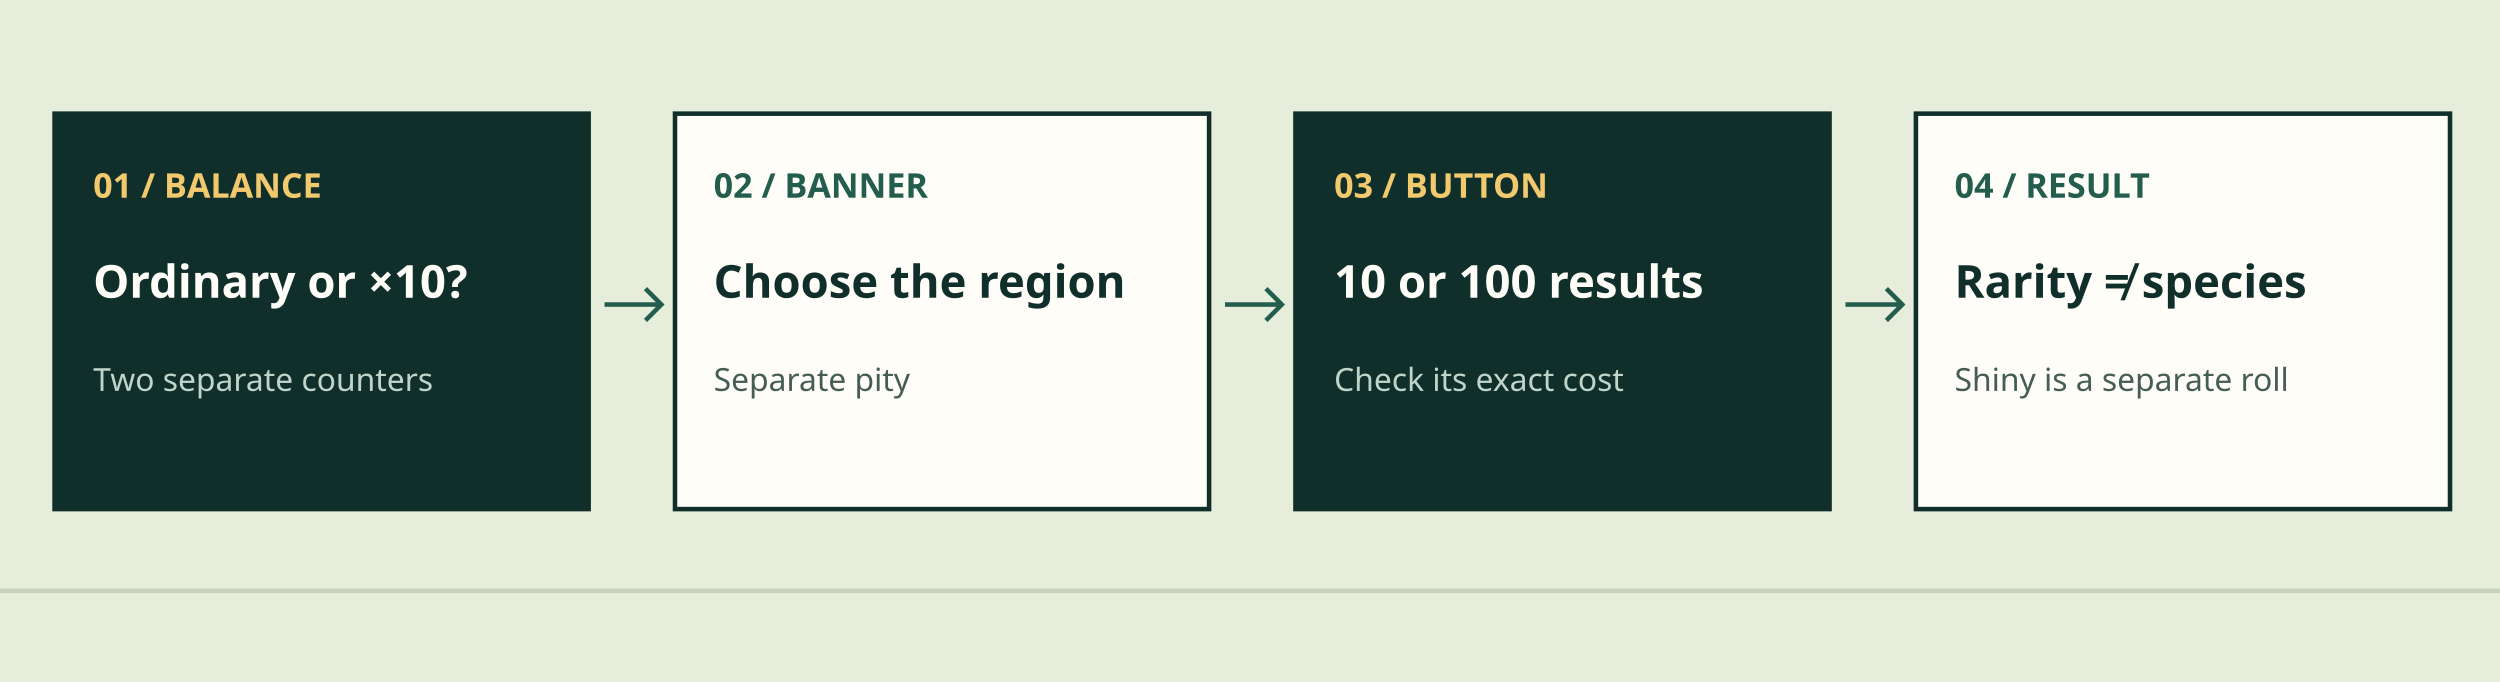
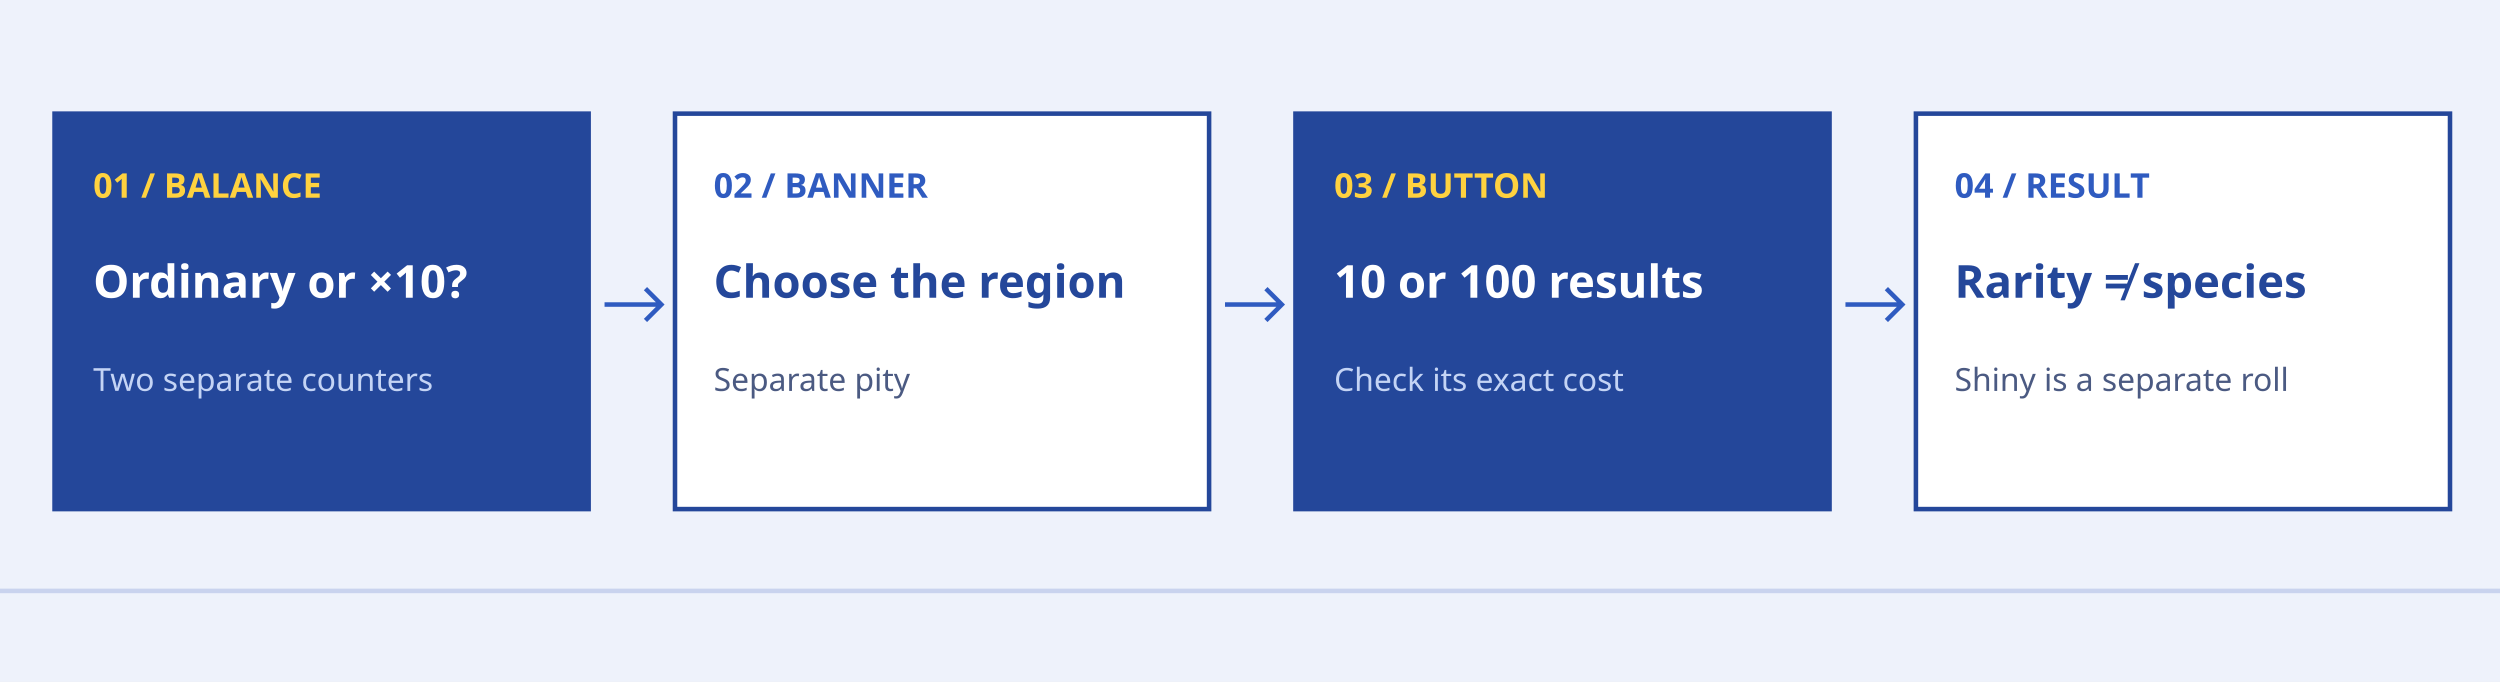
<svg xmlns="http://www.w3.org/2000/svg" width="1100" height="300" viewBox="0 0 1100 300">
-   <rect width="1100" height="300" fill="#e7eddb" />
-   <path d="M0 260H1100" stroke="#c8d3bf" stroke-width="2" />
-   <rect x="24" y="50" width="235" height="174" fill="#102f2b" stroke="#102f2b" stroke-width="2" />
-   <text x="41" y="87" fill="#f2c96d" font-family="sans-serif" font-size="15" font-weight="700">01 / BALANCE</text>
-   <text x="41" y="131" fill="#fffdf7" font-family="sans-serif" font-size="20" font-weight="700">Ordinary or ×10?</text>
-   <text x="41" y="172" fill="#c0d4c9" font-family="sans-serif" font-size="14">Two separate counters</text>
-   <path d="M266 134h25m-7-7 7 7-7 7" fill="none" stroke="#235d4d" stroke-width="2" />
-   <rect x="297" y="50" width="235" height="174" fill="#fffdf7" stroke="#102f2b" stroke-width="2" />
-   <text x="314" y="87" fill="#235d4d" font-family="sans-serif" font-size="15" font-weight="700">02 / BANNER</text>
-   <text x="314" y="131" fill="#102f2b" font-family="sans-serif" font-size="20" font-weight="700">Choose the region</text>
-   <text x="314" y="172" fill="#465d54" font-family="sans-serif" font-size="14">Separate pity</text>
-   <path d="M539 134h25m-7-7 7 7-7 7" fill="none" stroke="#235d4d" stroke-width="2" />
-   <rect x="570" y="50" width="235" height="174" fill="#102f2b" stroke="#102f2b" stroke-width="2" />
-   <text x="587" y="87" fill="#f2c96d" font-family="sans-serif" font-size="15" font-weight="700">03 / BUTTON</text>
-   <text x="587" y="131" fill="#fffdf7" font-family="sans-serif" font-size="20" font-weight="700">10 or 100 results</text>
-   <text x="587" y="172" fill="#c0d4c9" font-family="sans-serif" font-size="14">Check its exact cost</text>
-   <path d="M812 134h25m-7-7 7 7-7 7" fill="none" stroke="#235d4d" stroke-width="2" />
-   <rect x="843" y="50" width="235" height="174" fill="#fffdf7" stroke="#102f2b" stroke-width="2" />
-   <text x="860" y="87" fill="#235d4d" font-family="sans-serif" font-size="15" font-weight="700">04 / RESULT</text>
-   <text x="860" y="131" fill="#102f2b" font-family="sans-serif" font-size="20" font-weight="700">Rarity ≠ species</text>
-   <text x="860" y="172" fill="#465d54" font-family="sans-serif" font-size="14">Shiny is a separate roll</text>
+   <rect width="1100" height="300" fill="#eef2fb" />
+   <path d="M0 260H1100" stroke="#c9d3ee" stroke-width="2" />
+   <rect x="24" y="50" width="235" height="174" fill="#24479a" stroke="#24479a" stroke-width="2" />
+   <text x="41" y="87" fill="#ffd23f" font-family="sans-serif" font-size="15" font-weight="700">01 / BALANCE</text>
+   <text x="41" y="131" fill="#ffffff" font-family="sans-serif" font-size="20" font-weight="700">Ordinary or ×10?</text>
+   <text x="41" y="172" fill="#c4d4f5" font-family="sans-serif" font-size="14">Two separate counters</text>
+   <path d="M266 134h25m-7-7 7 7-7 7" fill="none" stroke="#2f5bc0" stroke-width="2" />
+   <rect x="297" y="50" width="235" height="174" fill="#ffffff" stroke="#24479a" stroke-width="2" />
+   <text x="314" y="87" fill="#2f5bc0" font-family="sans-serif" font-size="15" font-weight="700">02 / BANNER</text>
+   <text x="314" y="131" fill="#24479a" font-family="sans-serif" font-size="20" font-weight="700">Choose the region</text>
+   <text x="314" y="172" fill="#4b5a82" font-family="sans-serif" font-size="14">Separate pity</text>
+   <path d="M539 134h25m-7-7 7 7-7 7" fill="none" stroke="#2f5bc0" stroke-width="2" />
+   <rect x="570" y="50" width="235" height="174" fill="#24479a" stroke="#24479a" stroke-width="2" />
+   <text x="587" y="87" fill="#ffd23f" font-family="sans-serif" font-size="15" font-weight="700">03 / BUTTON</text>
+   <text x="587" y="131" fill="#ffffff" font-family="sans-serif" font-size="20" font-weight="700">10 or 100 results</text>
+   <text x="587" y="172" fill="#c4d4f5" font-family="sans-serif" font-size="14">Check its exact cost</text>
+   <path d="M812 134h25m-7-7 7 7-7 7" fill="none" stroke="#2f5bc0" stroke-width="2" />
+   <rect x="843" y="50" width="235" height="174" fill="#ffffff" stroke="#24479a" stroke-width="2" />
+   <text x="860" y="87" fill="#2f5bc0" font-family="sans-serif" font-size="15" font-weight="700">04 / RESULT</text>
+   <text x="860" y="131" fill="#24479a" font-family="sans-serif" font-size="20" font-weight="700">Rarity ≠ species</text>
+   <text x="860" y="172" fill="#4b5a82" font-family="sans-serif" font-size="14">Shiny is a separate roll</text>
</svg>
